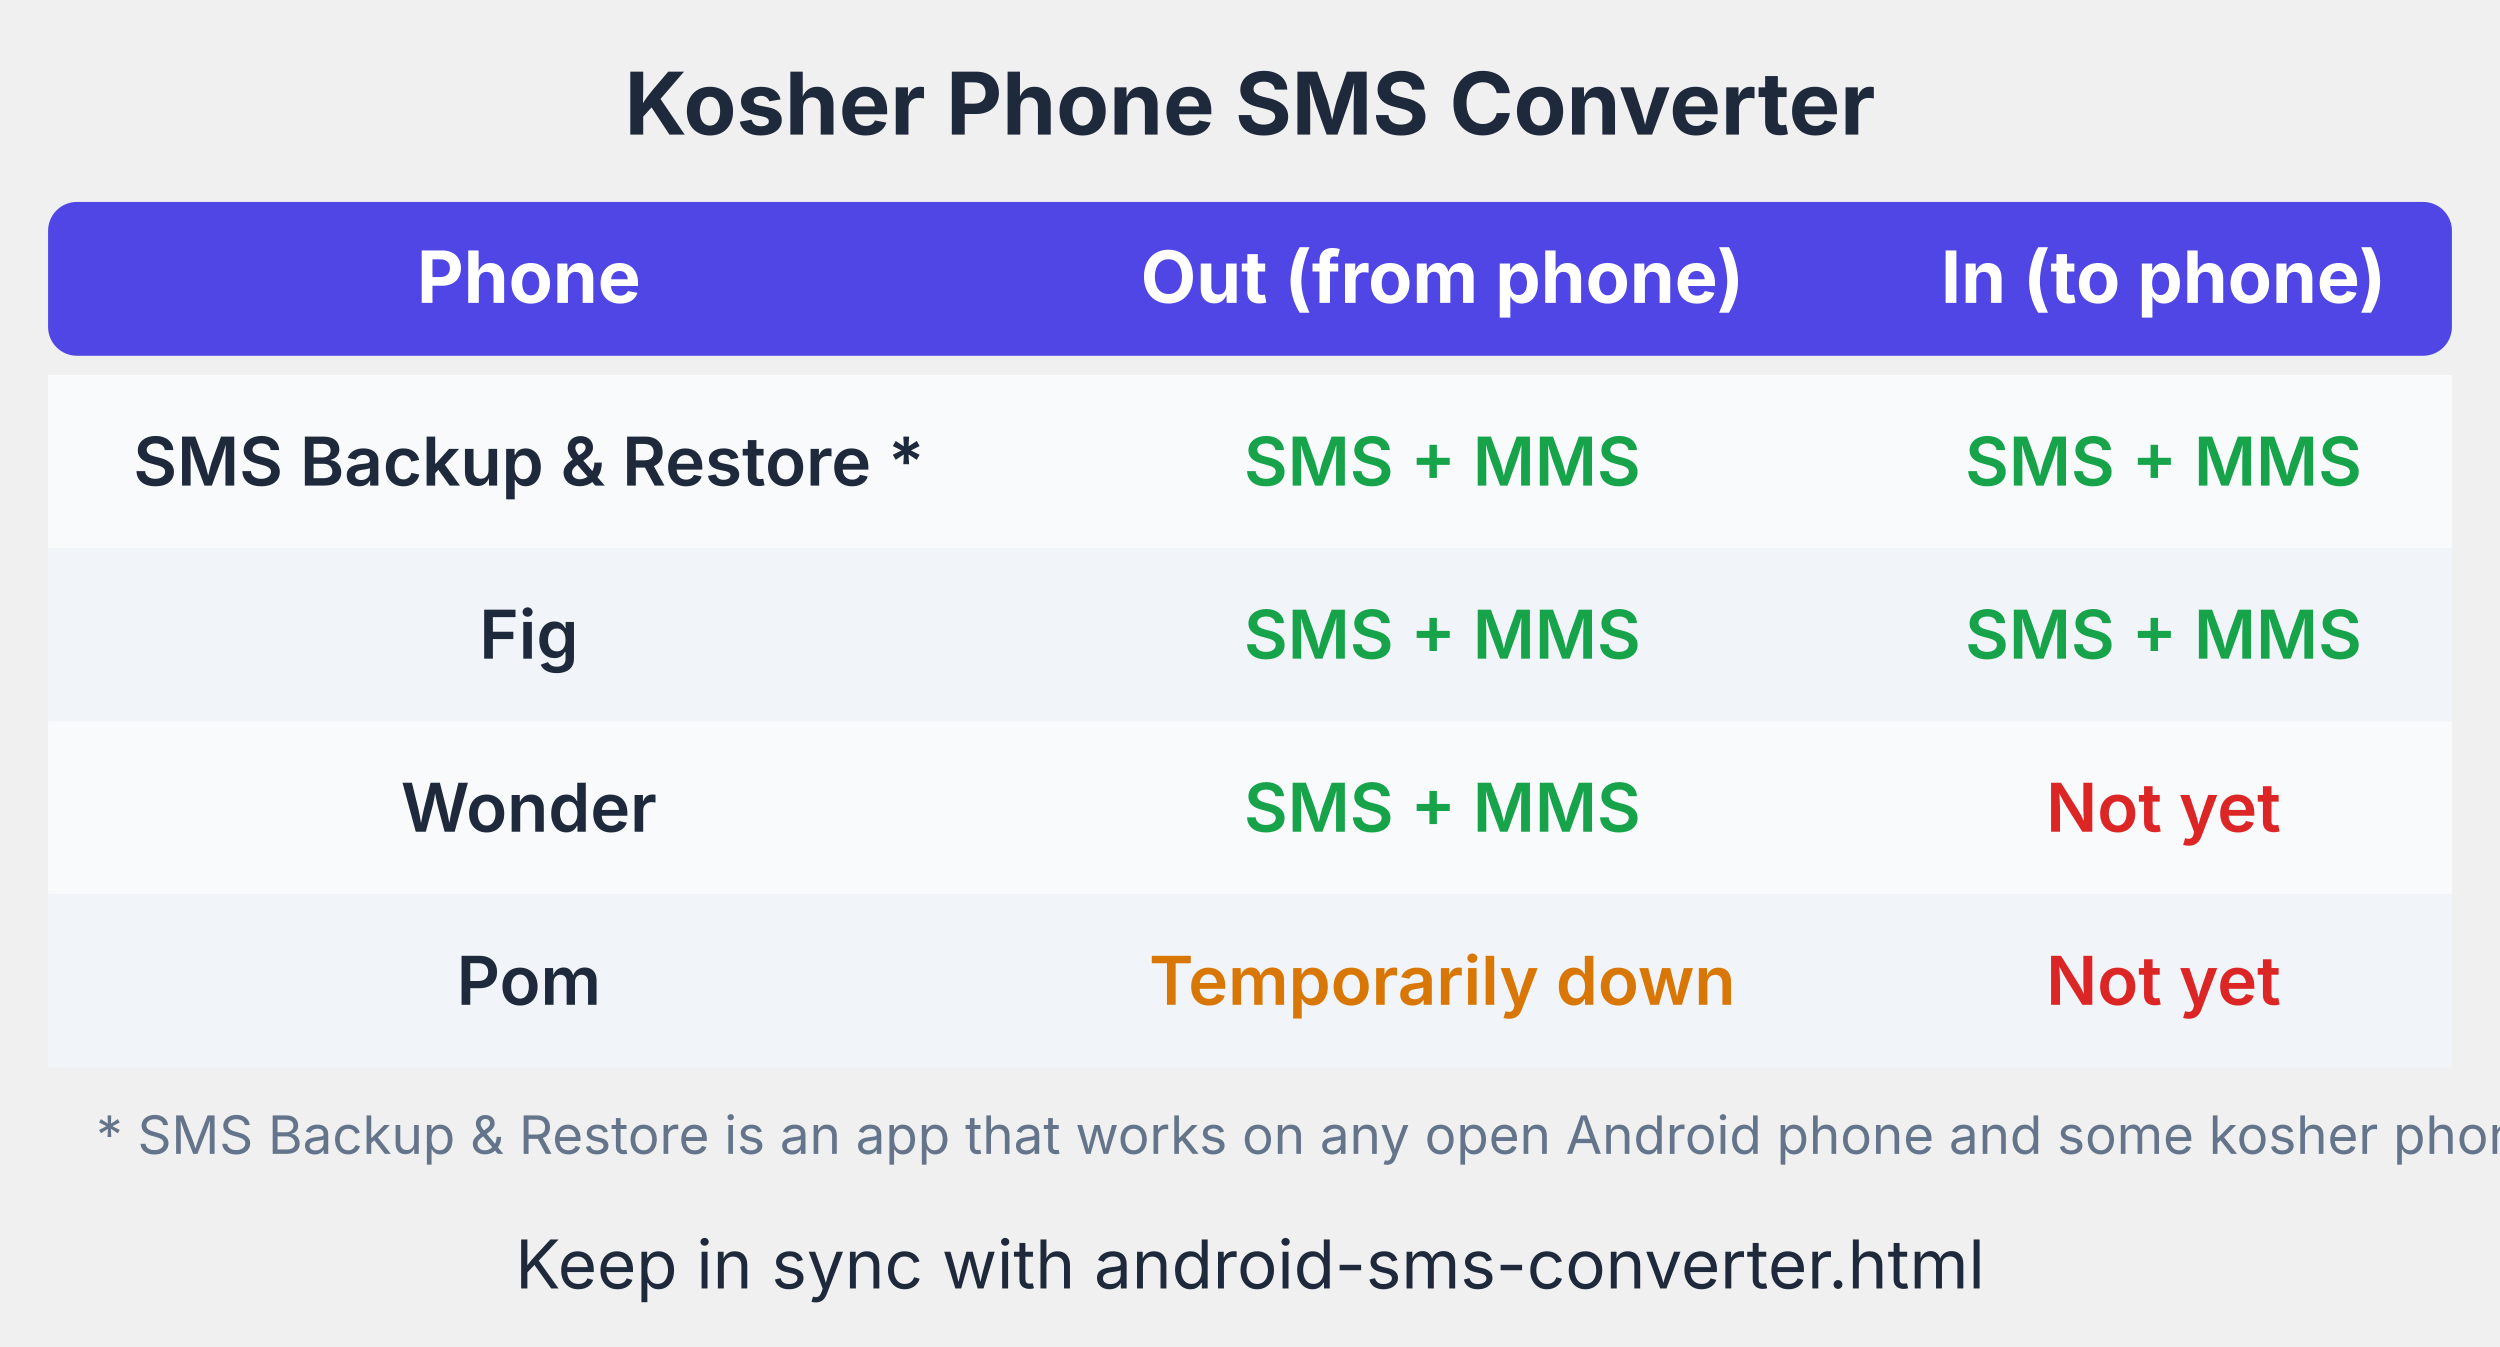
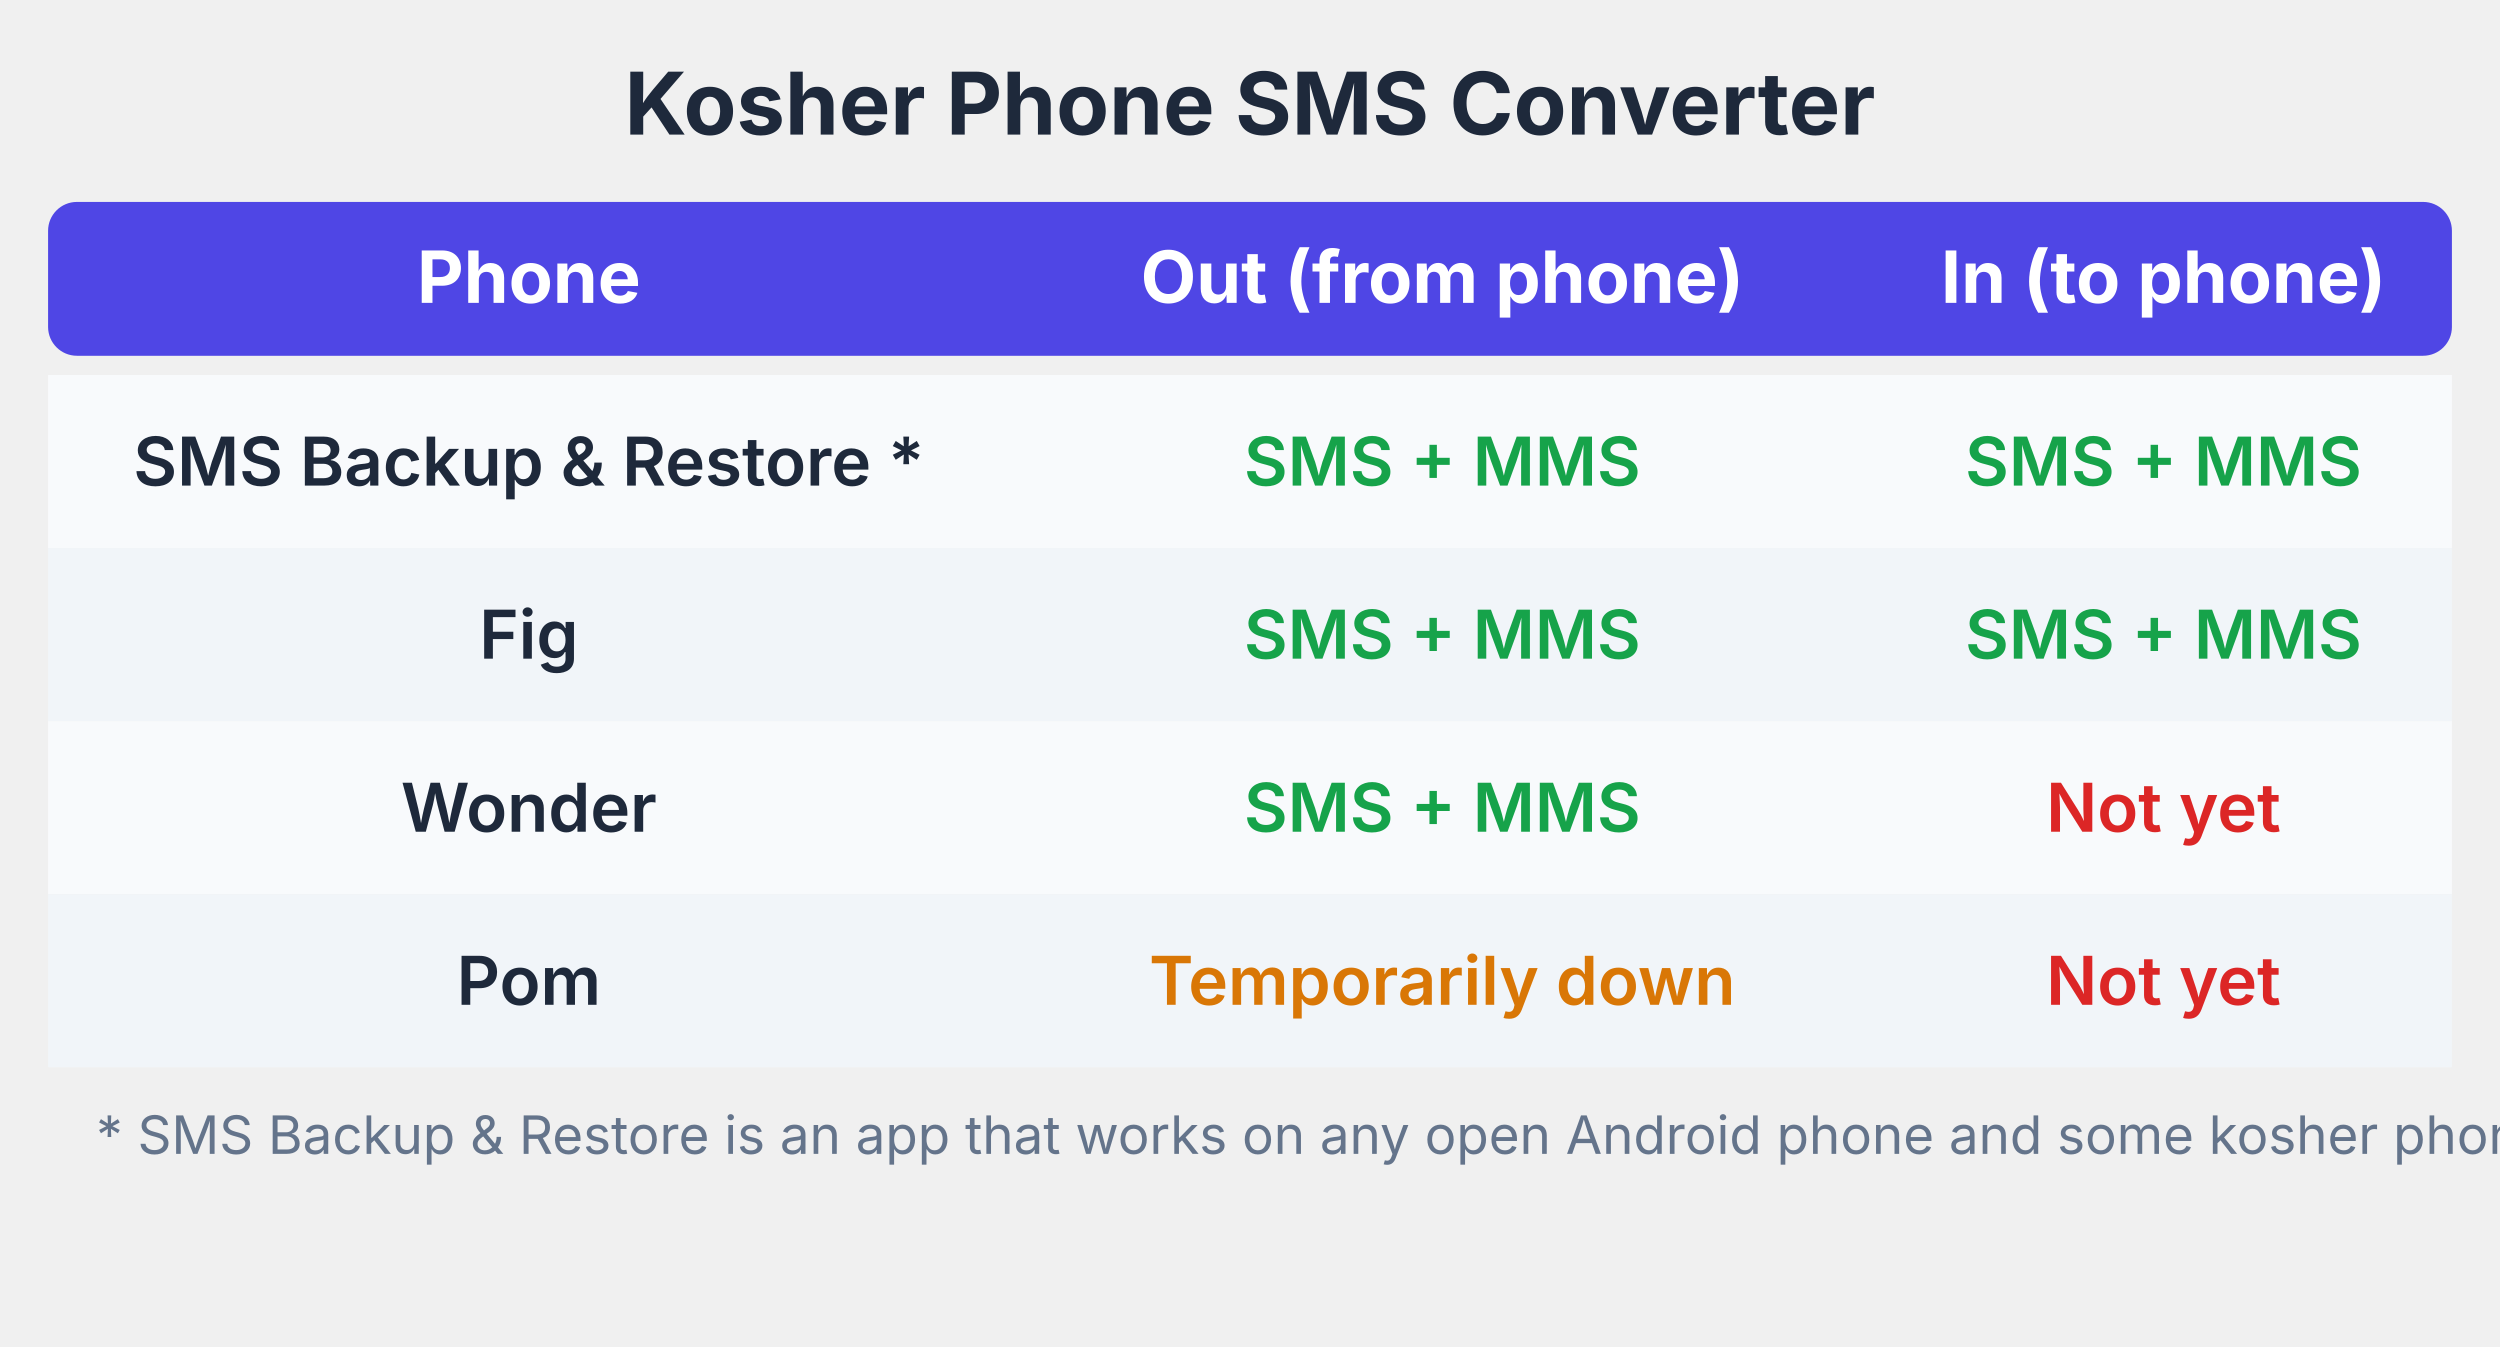
<svg xmlns="http://www.w3.org/2000/svg" width="520" height="280" viewBox="0 0 520 280">
  <style>
    text { font-family: -apple-system, BlinkMacSystemFont, 'Segoe UI', sans-serif; font-size: 14px; fill: #1e293b; }
    .header { font-weight: 700; font-size: 15px; fill: #fff; }
    .phone { font-weight: 600; }
    .yes { fill: #16a34a; font-weight: 600; }
    .no { fill: #dc2626; font-weight: 600; }
    .warn { fill: #d97706; font-weight: 600; }
    .unknown { fill: #6b7280; font-weight: 600; }
    .title { font-size: 18px; font-weight: 700; fill: #1e293b; }
    .footnote { font-size: 11px; fill: #64748b; }
  </style>
  <text x="260" y="28" text-anchor="middle" class="title">Kosher Phone SMS Converter</text>
  <rect x="10" y="42" width="500" height="32" rx="6" fill="#4f46e5" />
  <text x="110" y="63" text-anchor="middle" class="header">Phone</text>
  <text x="300" y="63" text-anchor="middle" class="header">Out (from phone)</text>
  <text x="450" y="63" text-anchor="middle" class="header">In (to phone)</text>
  <rect x="10" y="78" width="500" height="36" rx="0" fill="#f8fafc" />
  <text x="110" y="101" text-anchor="middle" class="phone">SMS Backup &amp; Restore *</text>
  <text x="300" y="101" text-anchor="middle" class="yes">SMS + MMS</text>
  <text x="450" y="101" text-anchor="middle" class="yes">SMS + MMS</text>
  <rect x="10" y="114" width="500" height="36" rx="0" fill="#f1f5f9" />
  <text x="110" y="137" text-anchor="middle" class="phone">Fig</text>
  <text x="300" y="137" text-anchor="middle" class="yes">SMS + MMS</text>
  <text x="450" y="137" text-anchor="middle" class="yes">SMS + MMS</text>
  <rect x="10" y="150" width="500" height="36" rx="0" fill="#f8fafc" />
  <text x="110" y="173" text-anchor="middle" class="phone">Wonder</text>
  <text x="300" y="173" text-anchor="middle" class="yes">SMS + MMS</text>
  <text x="450" y="173" text-anchor="middle" class="no">Not yet</text>
  <rect x="10" y="186" width="500" height="36" rx="0" fill="#f1f5f9" />
  <text x="110" y="209" text-anchor="middle" class="phone">Pom</text>
  <text x="300" y="209" text-anchor="middle" class="warn">Temporarily down</text>
  <text x="450" y="209" text-anchor="middle" class="no">Not yet</text>
  <text x="20" y="240" class="footnote">* SMS Backup &amp; Restore is an app that works on any open Android phone and some kosher phones</text>
-   <text x="260" y="268" text-anchor="middle" font-size="11" fill="#94a3b8">Keep in sync with android-sms-converter.html</text>
</svg>
